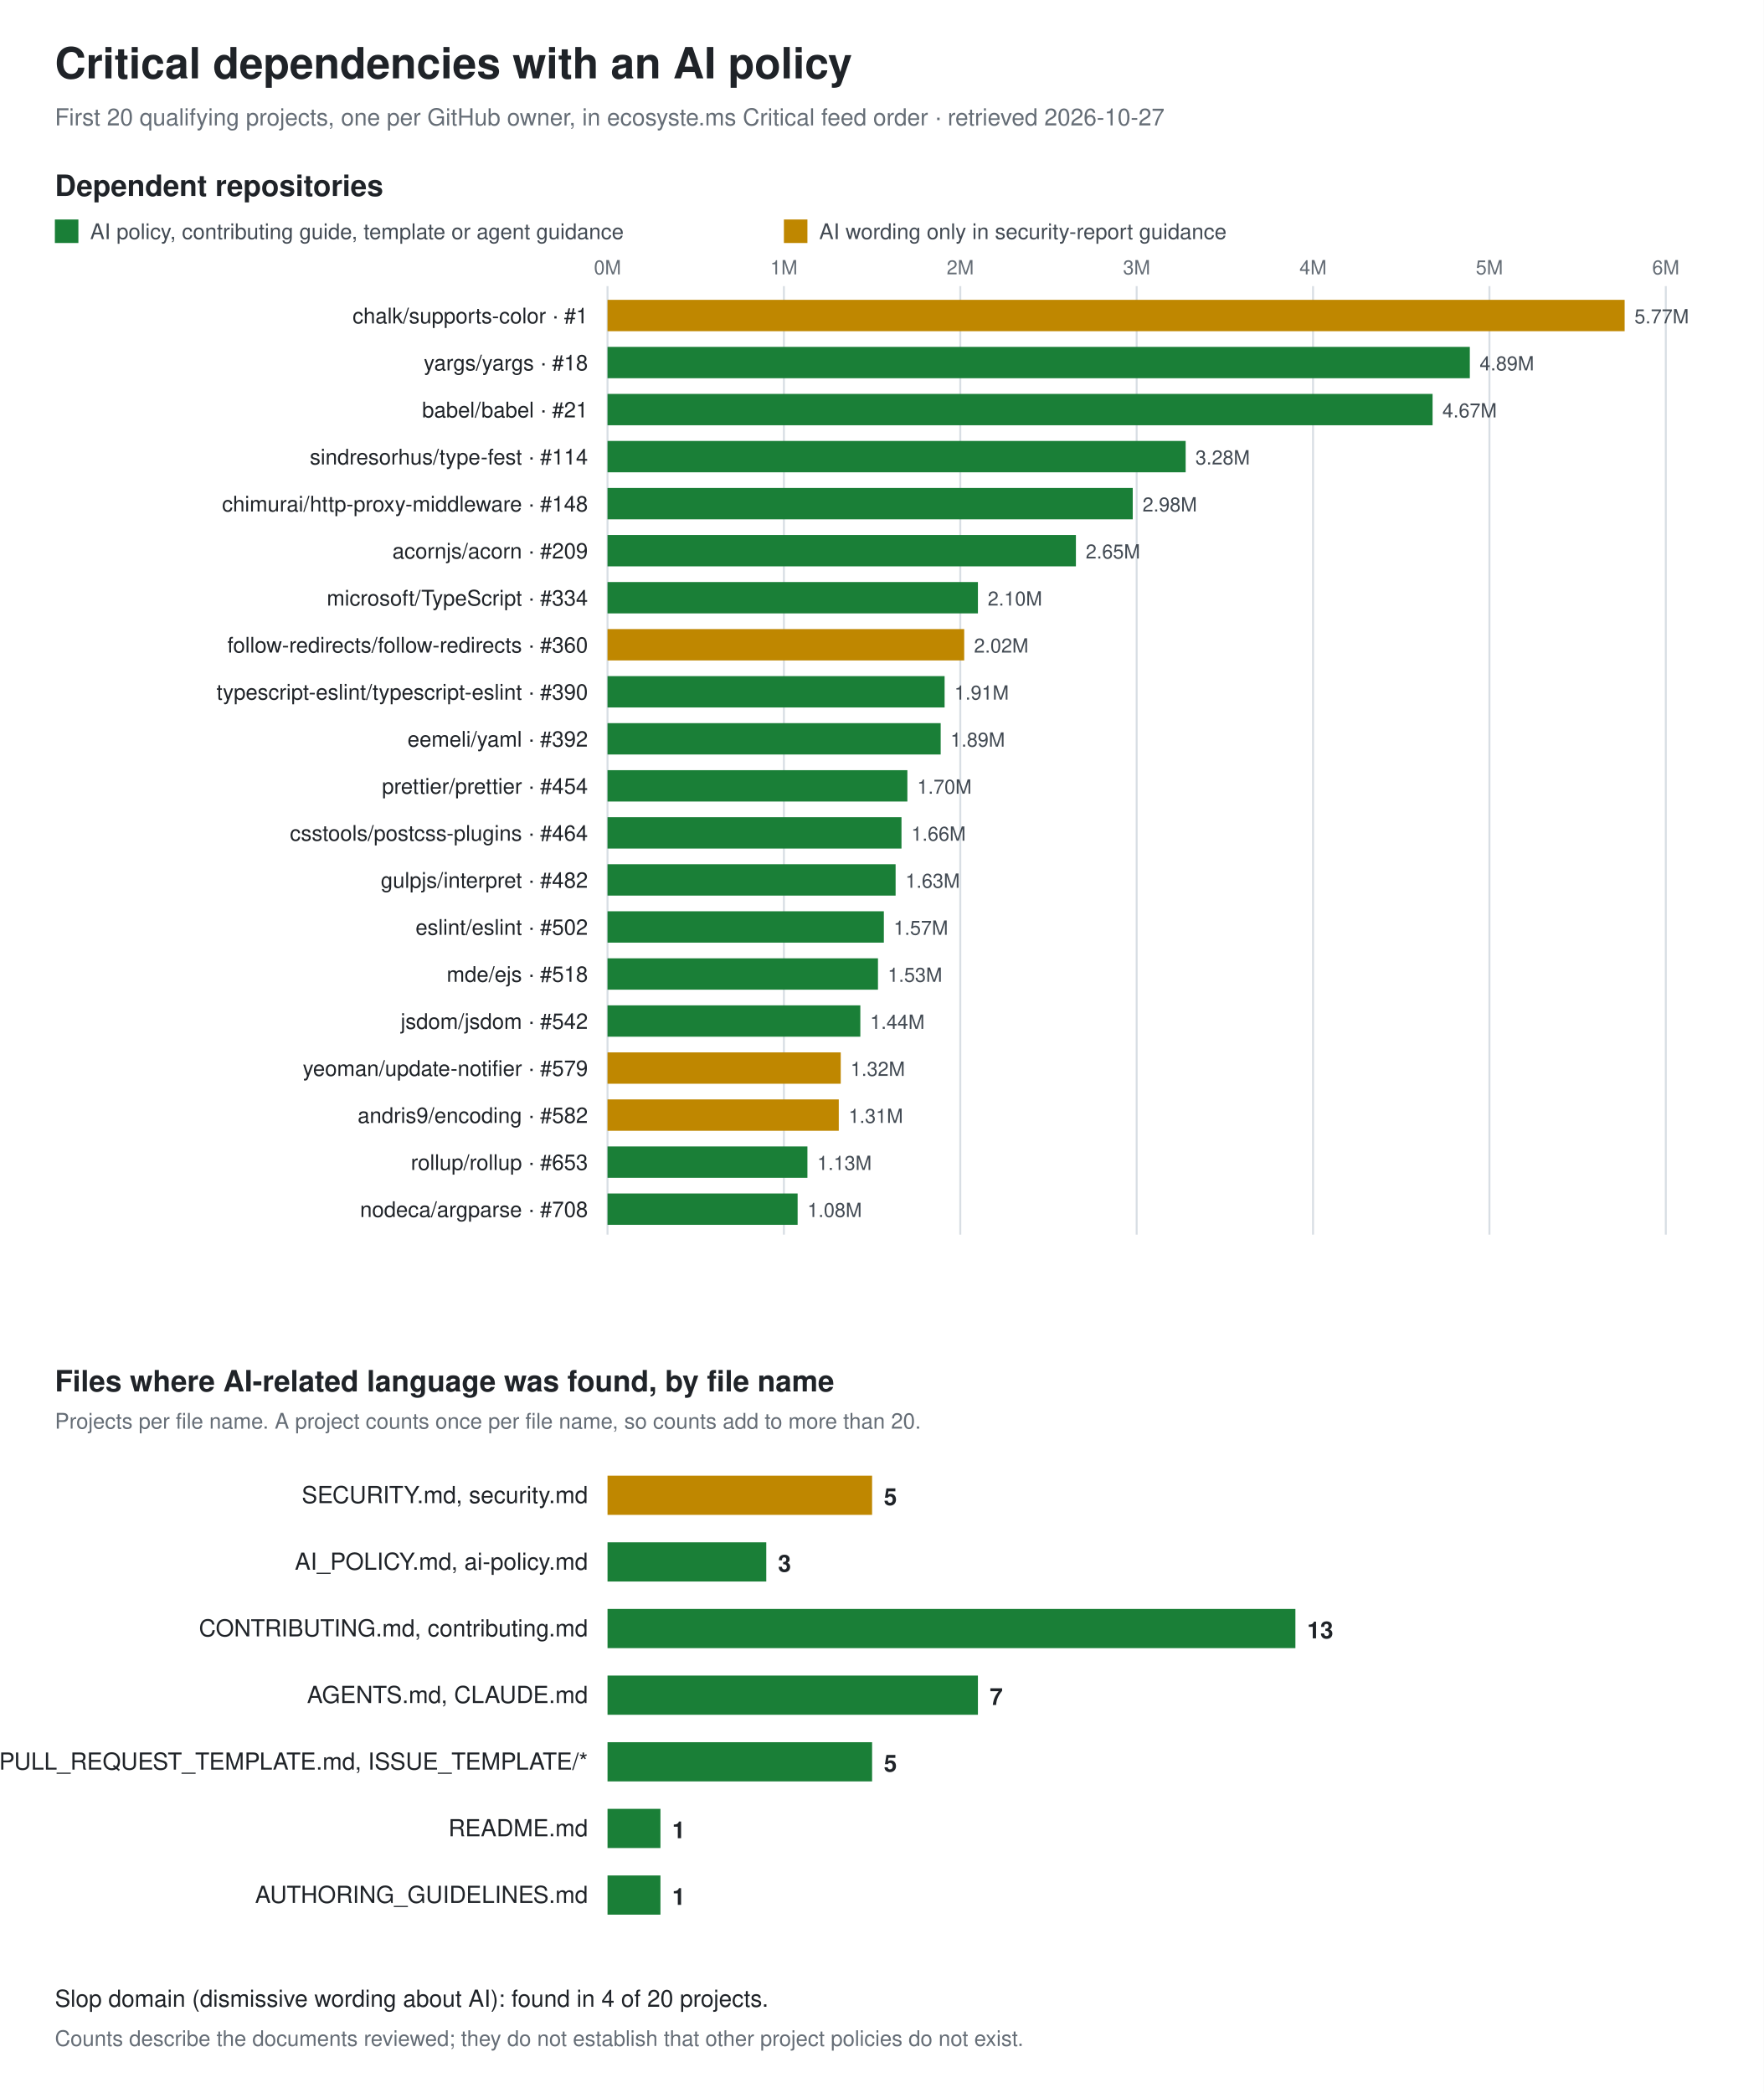
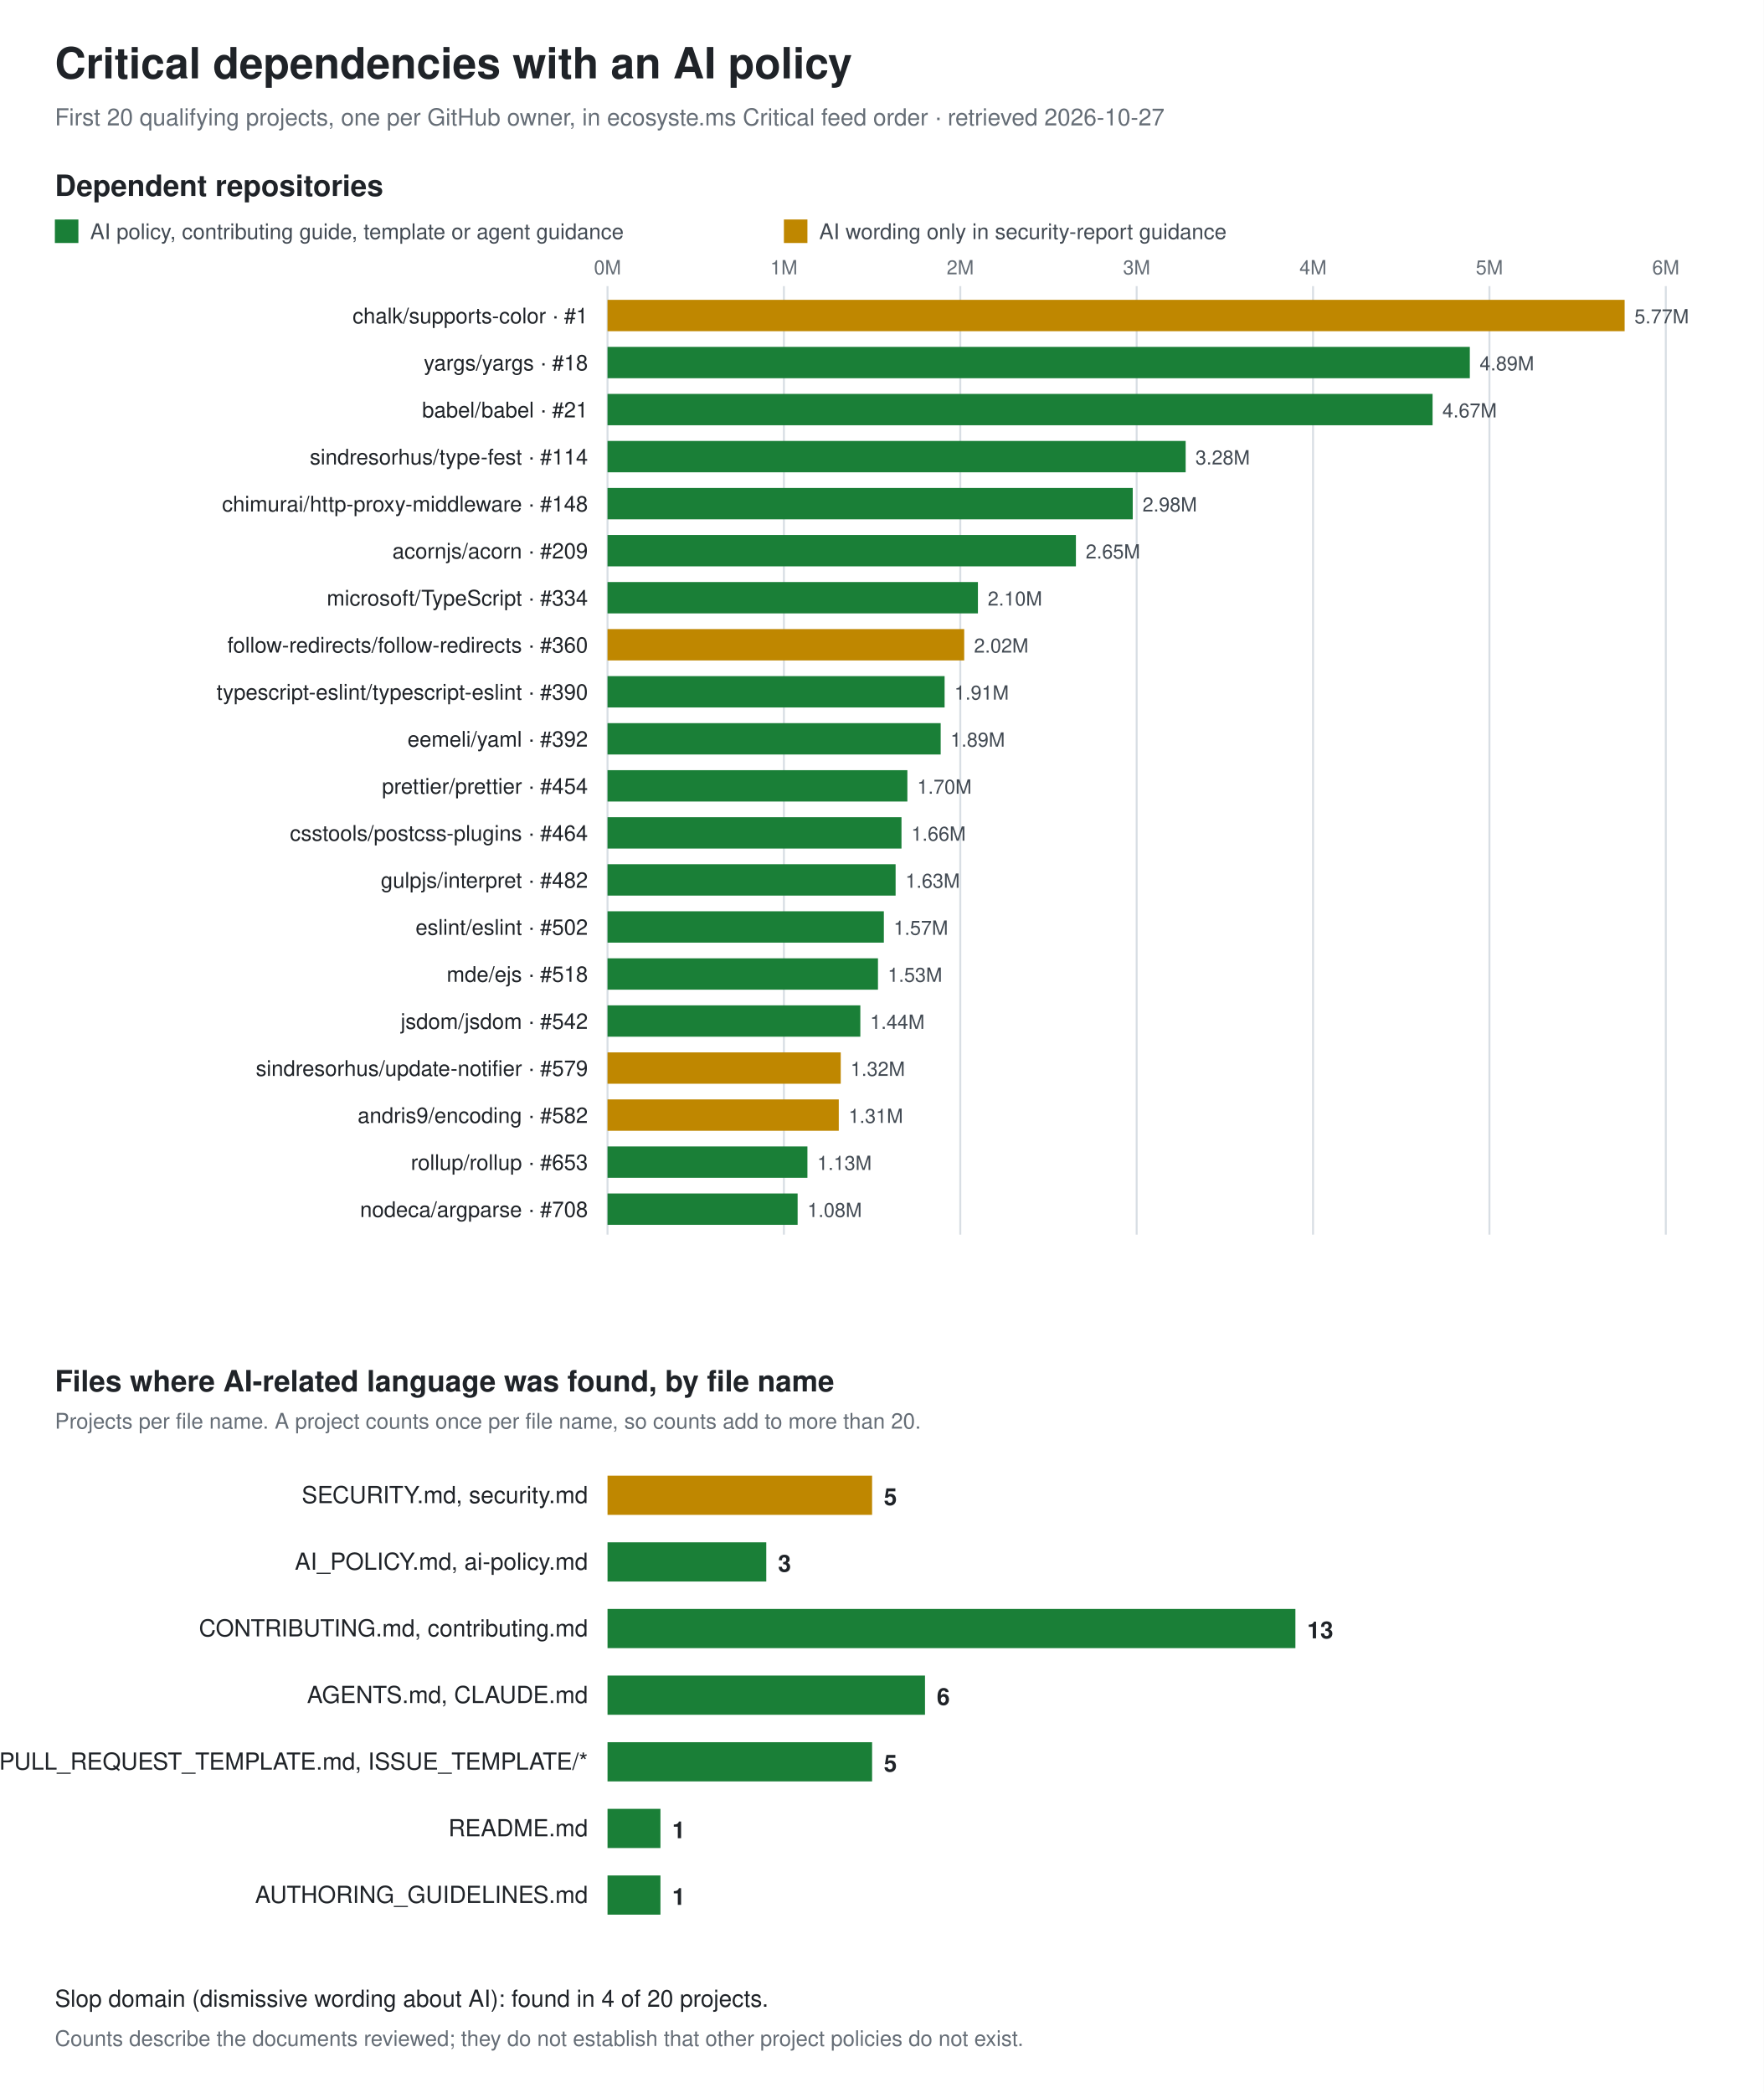
<svg xmlns="http://www.w3.org/2000/svg" width="900" height="1068" viewBox="0 0 900 1068" font-family="-apple-system,BlinkMacSystemFont,Segoe UI,Helvetica,Arial,sans-serif">
  <rect width="900" height="1068" fill="#ffffff" />
  <text x="28" y="40" font-size="22" font-weight="600" fill="#1f2328">Critical dependencies with an AI policy</text>
  <text x="28" y="64" font-size="12" fill="#656d76">First 20 qualifying projects, one per GitHub owner, in ecosyste.ms Critical feed order · retrieved 2026-10-27</text>
  <text x="28" y="100" font-size="15" font-weight="600" fill="#1f2328">Dependent repositories</text>
  <rect x="28" y="112" width="12" height="12" fill="#1a7f37" />
  <text x="46" y="122" font-size="11" fill="#424a53">AI policy, contributing guide, template or agent guidance</text>
  <rect x="400" y="112" width="12" height="12" fill="#bf8700" />
  <text x="418" y="122" font-size="11" fill="#424a53">AI wording only in security-report guidance</text>
  <line x1="310" y1="146" x2="310" y2="630" stroke="#d8dee4" />
  <text x="310" y="140" font-size="10" fill="#656d76" text-anchor="middle">0M</text>
  <line x1="400" y1="146" x2="400" y2="630" stroke="#d8dee4" />
  <text x="400" y="140" font-size="10" fill="#656d76" text-anchor="middle">1M</text>
  <line x1="490" y1="146" x2="490" y2="630" stroke="#d8dee4" />
  <text x="490" y="140" font-size="10" fill="#656d76" text-anchor="middle">2M</text>
  <line x1="580" y1="146" x2="580" y2="630" stroke="#d8dee4" />
  <text x="580" y="140" font-size="10" fill="#656d76" text-anchor="middle">3M</text>
  <line x1="670" y1="146" x2="670" y2="630" stroke="#d8dee4" />
  <text x="670" y="140" font-size="10" fill="#656d76" text-anchor="middle">4M</text>
  <line x1="760" y1="146" x2="760" y2="630" stroke="#d8dee4" />
  <text x="760" y="140" font-size="10" fill="#656d76" text-anchor="middle">5M</text>
  <line x1="850" y1="146" x2="850" y2="630" stroke="#d8dee4" />
  <text x="850" y="140" font-size="10" fill="#656d76" text-anchor="middle">6M</text>
  <text x="300" y="165" font-size="11" fill="#1f2328" text-anchor="end">chalk/supports-color · #1</text>
  <rect x="310" y="153" width="519" height="16" fill="#bf8700" />
  <text x="834" y="165" font-size="10" fill="#424a53">5.77M</text>
  <text x="300" y="189" font-size="11" fill="#1f2328" text-anchor="end">yargs/yargs · #18</text>
  <rect x="310" y="177" width="440" height="16" fill="#1a7f37" />
  <text x="755" y="189" font-size="10" fill="#424a53">4.89M</text>
  <text x="300" y="213" font-size="11" fill="#1f2328" text-anchor="end">babel/babel · #21</text>
  <rect x="310" y="201" width="421" height="16" fill="#1a7f37" />
  <text x="736" y="213" font-size="10" fill="#424a53">4.67M</text>
  <text x="300" y="237" font-size="11" fill="#1f2328" text-anchor="end">sindresorhus/type-fest · #114</text>
  <rect x="310" y="225" width="295" height="16" fill="#1a7f37" />
  <text x="610" y="237" font-size="10" fill="#424a53">3.28M</text>
  <text x="300" y="261" font-size="11" fill="#1f2328" text-anchor="end">chimurai/http-proxy-middleware · #148</text>
  <rect x="310" y="249" width="268" height="16" fill="#1a7f37" />
  <text x="583" y="261" font-size="10" fill="#424a53">2.98M</text>
  <text x="300" y="285" font-size="11" fill="#1f2328" text-anchor="end">acornjs/acorn · #209</text>
  <rect x="310" y="273" width="239" height="16" fill="#1a7f37" />
  <text x="554" y="285" font-size="10" fill="#424a53">2.65M</text>
  <text x="300" y="309" font-size="11" fill="#1f2328" text-anchor="end">microsoft/TypeScript · #334</text>
  <rect x="310" y="297" width="189" height="16" fill="#1a7f37" />
  <text x="504" y="309" font-size="10" fill="#424a53">2.10M</text>
  <text x="300" y="333" font-size="11" fill="#1f2328" text-anchor="end">follow-redirects/follow-redirects · #360</text>
  <rect x="310" y="321" width="182" height="16" fill="#bf8700" />
  <text x="497" y="333" font-size="10" fill="#424a53">2.02M</text>
  <text x="300" y="357" font-size="11" fill="#1f2328" text-anchor="end">typescript-eslint/typescript-eslint · #390</text>
  <rect x="310" y="345" width="172" height="16" fill="#1a7f37" />
  <text x="487" y="357" font-size="10" fill="#424a53">1.91M</text>
  <text x="300" y="381" font-size="11" fill="#1f2328" text-anchor="end">eemeli/yaml · #392</text>
  <rect x="310" y="369" width="170" height="16" fill="#1a7f37" />
  <text x="485" y="381" font-size="10" fill="#424a53">1.89M</text>
  <text x="300" y="405" font-size="11" fill="#1f2328" text-anchor="end">prettier/prettier · #454</text>
  <rect x="310" y="393" width="153" height="16" fill="#1a7f37" />
  <text x="468" y="405" font-size="10" fill="#424a53">1.70M</text>
  <text x="300" y="429" font-size="11" fill="#1f2328" text-anchor="end">csstools/postcss-plugins · #464</text>
  <rect x="310" y="417" width="150" height="16" fill="#1a7f37" />
  <text x="465" y="429" font-size="10" fill="#424a53">1.66M</text>
  <text x="300" y="453" font-size="11" fill="#1f2328" text-anchor="end">gulpjs/interpret · #482</text>
  <rect x="310" y="441" width="147" height="16" fill="#1a7f37" />
  <text x="462" y="453" font-size="10" fill="#424a53">1.63M</text>
  <text x="300" y="477" font-size="11" fill="#1f2328" text-anchor="end">eslint/eslint · #502</text>
  <rect x="310" y="465" width="141" height="16" fill="#1a7f37" />
  <text x="456" y="477" font-size="10" fill="#424a53">1.57M</text>
  <text x="300" y="501" font-size="11" fill="#1f2328" text-anchor="end">mde/ejs · #518</text>
  <rect x="310" y="489" width="138" height="16" fill="#1a7f37" />
  <text x="453" y="501" font-size="10" fill="#424a53">1.53M</text>
  <text x="300" y="525" font-size="11" fill="#1f2328" text-anchor="end">jsdom/jsdom · #542</text>
  <rect x="310" y="513" width="129" height="16" fill="#1a7f37" />
  <text x="444" y="525" font-size="10" fill="#424a53">1.44M</text>
-   <text x="300" y="549" font-size="11" fill="#1f2328" text-anchor="end">yeoman/update-notifier · #579</text>
+   <text x="300" y="549" font-size="11" fill="#1f2328" text-anchor="end">sindresorhus/update-notifier · #579</text>
  <rect x="310" y="537" width="119" height="16" fill="#bf8700" />
  <text x="434" y="549" font-size="10" fill="#424a53">1.32M</text>
  <text x="300" y="573" font-size="11" fill="#1f2328" text-anchor="end">andris9/encoding · #582</text>
  <rect x="310" y="561" width="118" height="16" fill="#bf8700" />
  <text x="433" y="573" font-size="10" fill="#424a53">1.31M</text>
  <text x="300" y="597" font-size="11" fill="#1f2328" text-anchor="end">rollup/rollup · #653</text>
  <rect x="310" y="585" width="102" height="16" fill="#1a7f37" />
  <text x="417" y="597" font-size="10" fill="#424a53">1.13M</text>
  <text x="300" y="621" font-size="11" fill="#1f2328" text-anchor="end">nodeca/argparse · #708</text>
  <rect x="310" y="609" width="97" height="16" fill="#1a7f37" />
  <text x="412" y="621" font-size="10" fill="#424a53">1.08M</text>
  <text x="28" y="710" font-size="15" font-weight="600" fill="#1f2328">Files where AI-related language was found, by file name</text>
  <text x="28" y="729" font-size="11" fill="#656d76">Projects per file name. A project counts once per file name, so counts add to more than 20.</text>
  <text x="300" y="767" font-size="12" fill="#1f2328" text-anchor="end">SECURITY.md, security.md</text>
  <rect x="310" y="753" width="135" height="20" fill="#bf8700" />
  <text x="451" y="768" font-size="12" font-weight="600" fill="#1f2328">5</text>
  <text x="300" y="801" font-size="12" fill="#1f2328" text-anchor="end">AI_POLICY.md, ai-policy.md</text>
  <rect x="310" y="787" width="81" height="20" fill="#1a7f37" />
  <text x="397" y="802" font-size="12" font-weight="600" fill="#1f2328">3</text>
  <text x="300" y="835" font-size="12" fill="#1f2328" text-anchor="end">CONTRIBUTING.md, contributing.md</text>
  <rect x="310" y="821" width="351" height="20" fill="#1a7f37" />
  <text x="667" y="836" font-size="12" font-weight="600" fill="#1f2328">13</text>
  <text x="300" y="869" font-size="12" fill="#1f2328" text-anchor="end">AGENTS.md, CLAUDE.md</text>
-   <rect x="310" y="855" width="189" height="20" fill="#1a7f37" />
-   <text x="505" y="870" font-size="12" font-weight="600" fill="#1f2328">7</text>
+   <rect x="310" y="855" width="162" height="20" fill="#1a7f37" />
+   <text x="478" y="870" font-size="12" font-weight="600" fill="#1f2328">6</text>
  <text x="300" y="903" font-size="12" fill="#1f2328" text-anchor="end">PULL_REQUEST_TEMPLATE.md, ISSUE_TEMPLATE/*</text>
  <rect x="310" y="889" width="135" height="20" fill="#1a7f37" />
  <text x="451" y="904" font-size="12" font-weight="600" fill="#1f2328">5</text>
  <text x="300" y="937" font-size="12" fill="#1f2328" text-anchor="end">README.md</text>
  <rect x="310" y="923" width="27" height="20" fill="#1a7f37" />
  <text x="343" y="938" font-size="12" font-weight="600" fill="#1f2328">1</text>
  <text x="300" y="971" font-size="12" fill="#1f2328" text-anchor="end">AUTHORING_GUIDELINES.md</text>
  <rect x="310" y="957" width="27" height="20" fill="#1a7f37" />
  <text x="343" y="972" font-size="12" font-weight="600" fill="#1f2328">1</text>
  <text x="28" y="1024" font-size="12" fill="#1f2328">Slop domain (dismissive wording about AI): found in 4 of 20 projects.</text>
  <text x="28" y="1044" font-size="11" fill="#656d76">Counts describe the documents reviewed; they do not establish that other project policies do not exist.</text>
</svg>
